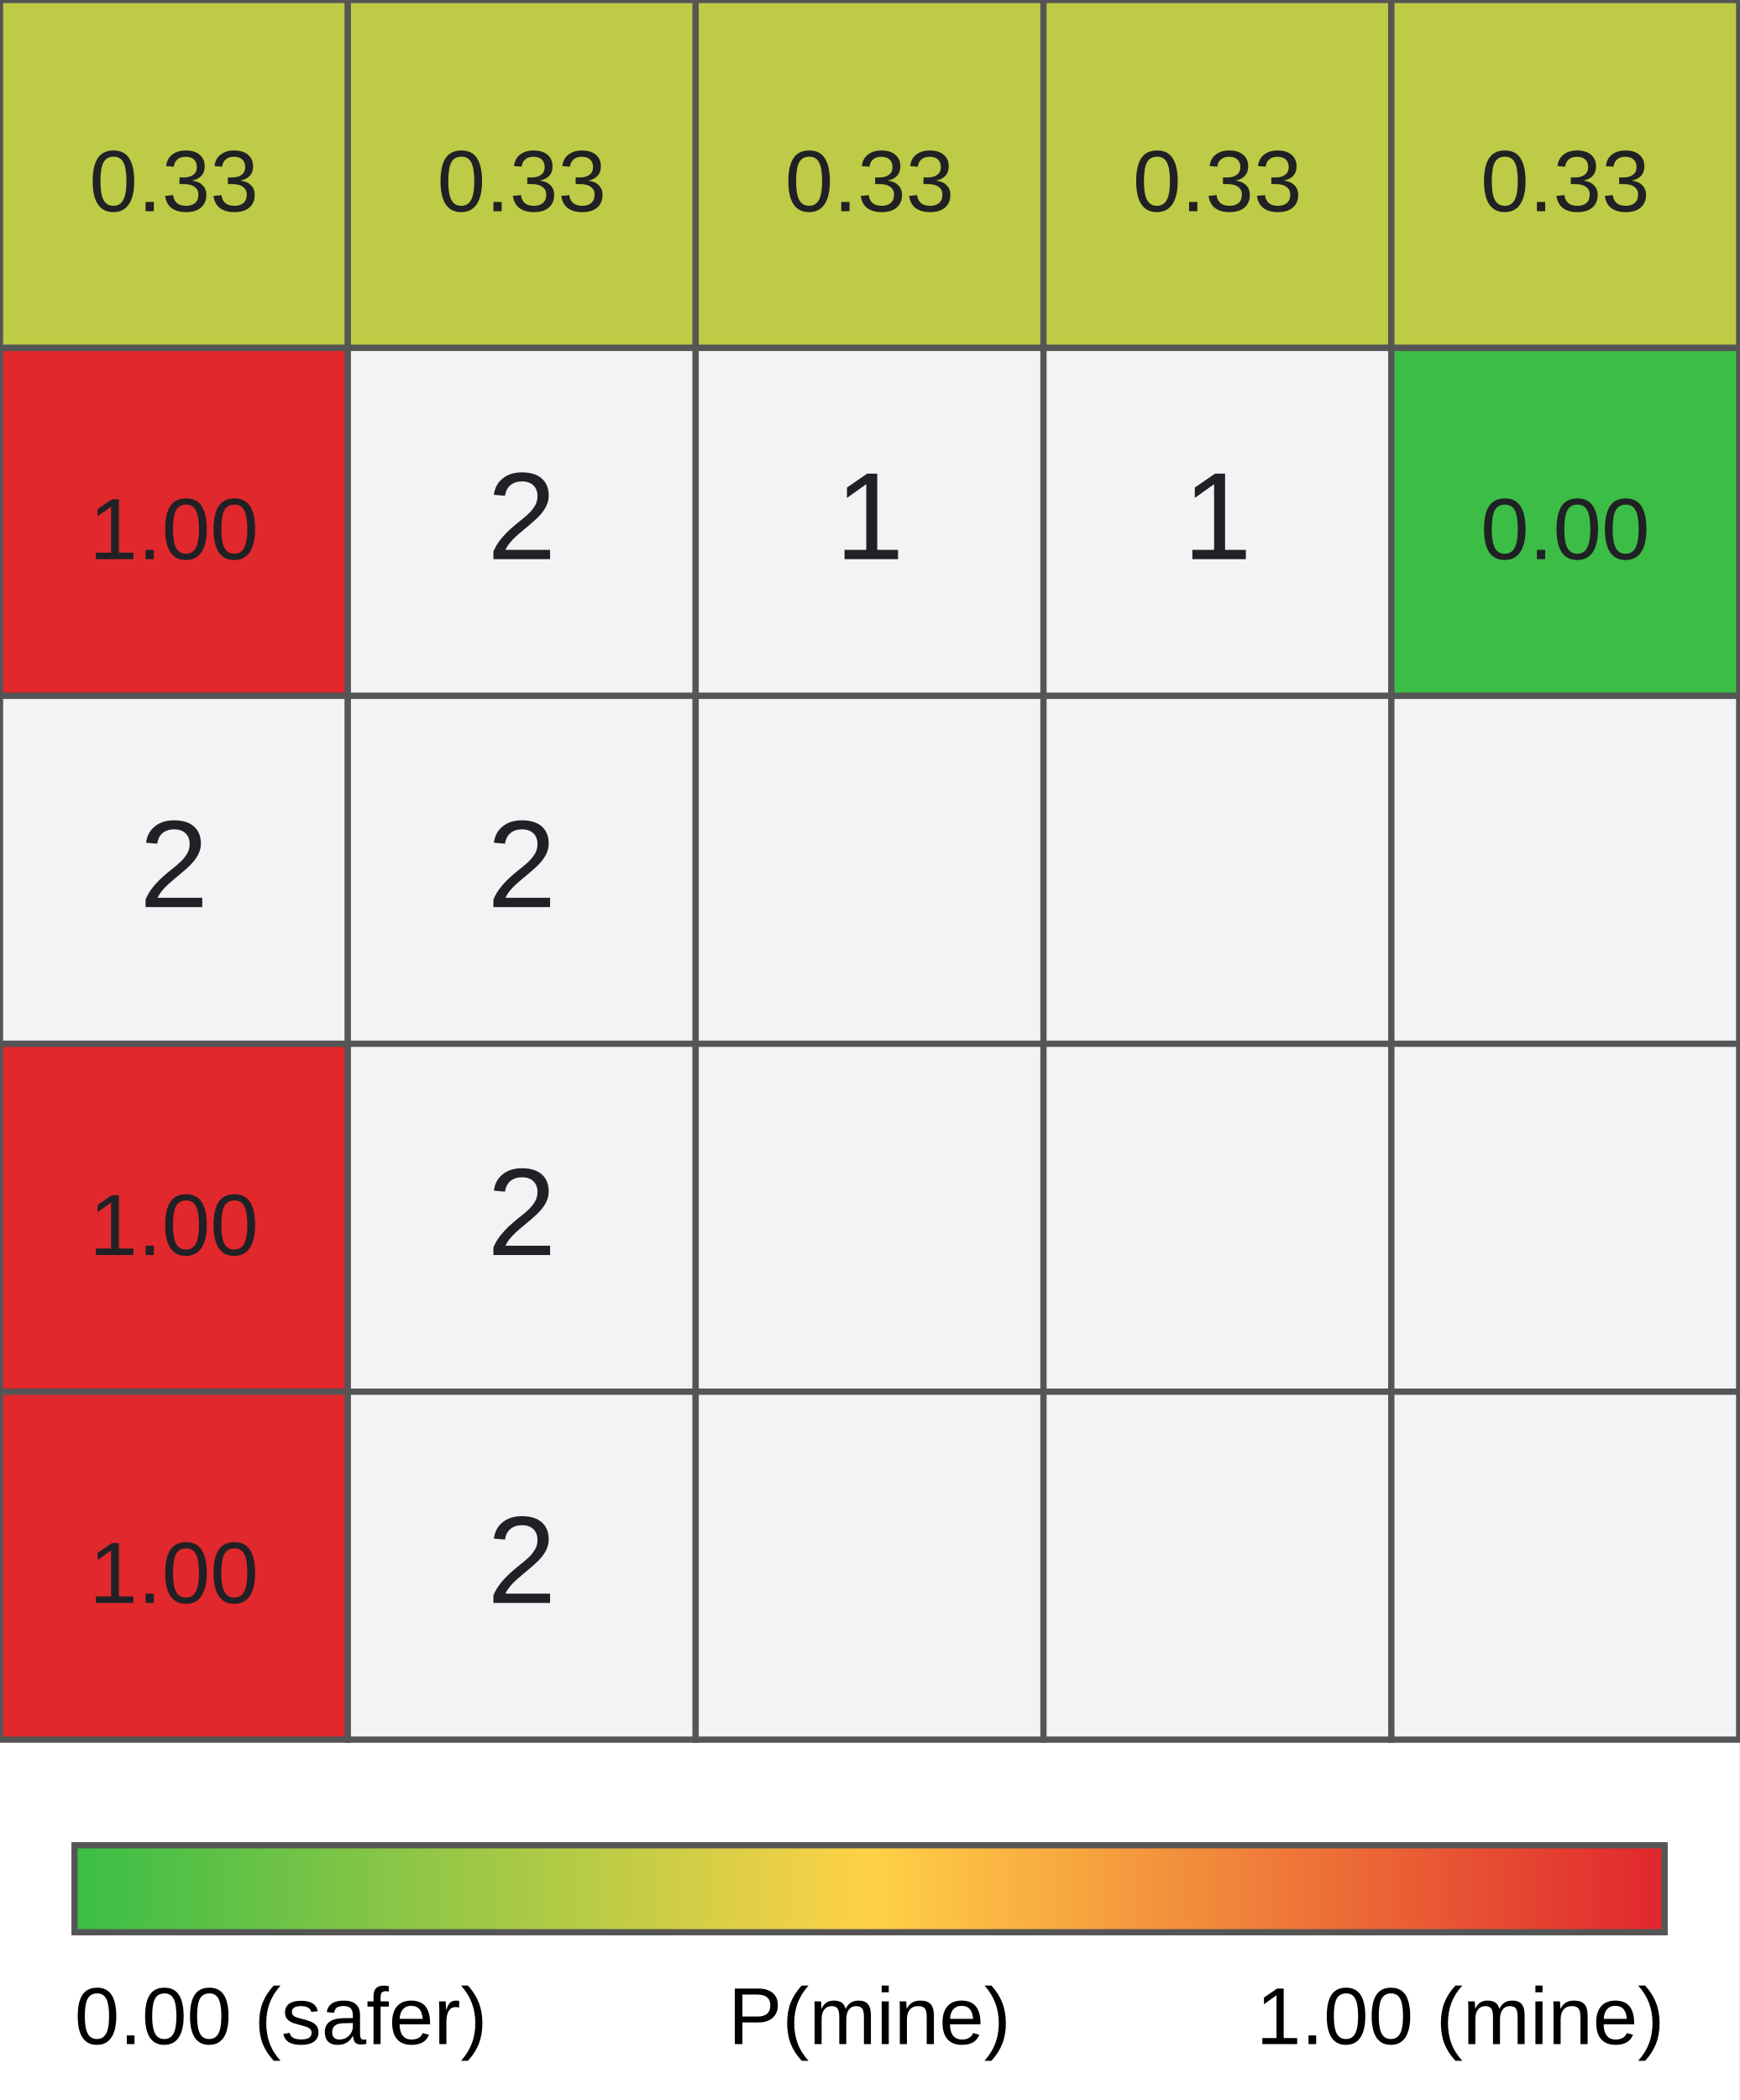
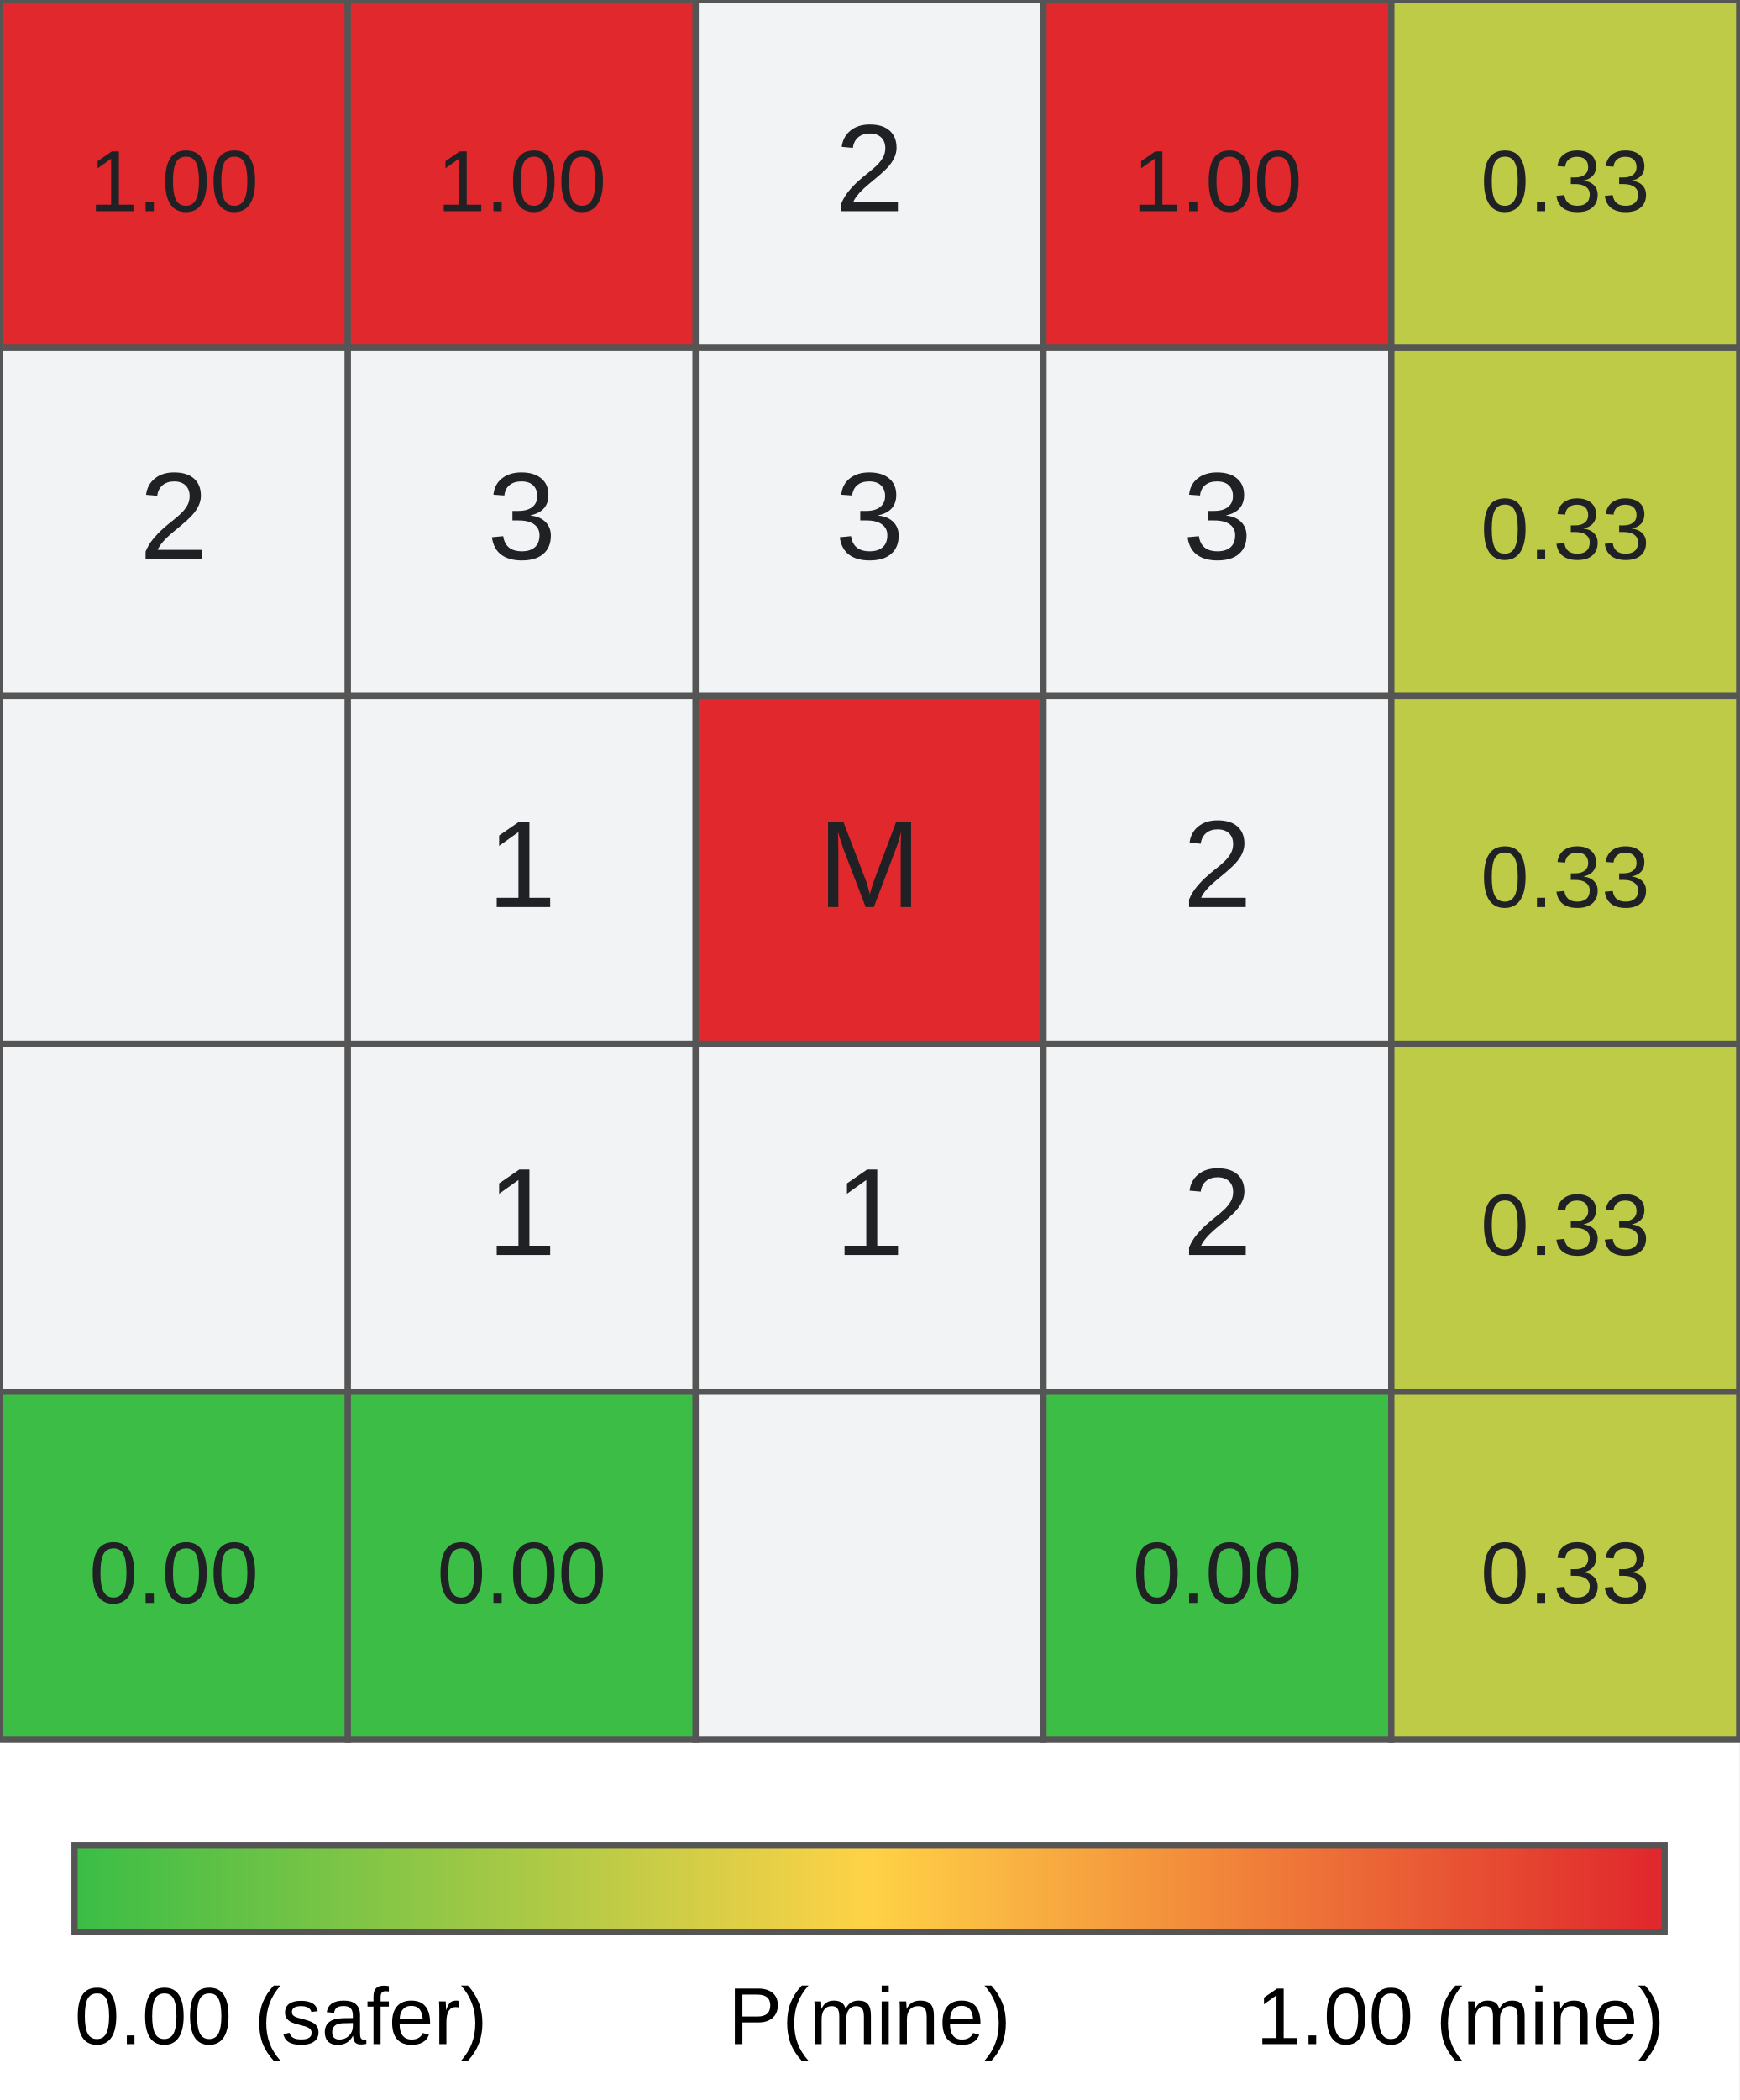
<svg xmlns="http://www.w3.org/2000/svg" width="280" height="338" viewBox="0 0 280 338">
  <rect width="100%" height="100%" fill="white" />
  <g font-family="Arial, sans-serif" text-anchor="middle">
-     <rect x="0" y="0" width="56" height="56" fill="#bdcb46" stroke="#555" />
-     <text x="28.0" y="34.0" font-size="14" fill="#202124">0.33</text>
-     <rect x="56" y="0" width="56" height="56" fill="#bdcb46" stroke="#555" />
-     <text x="84.0" y="34.0" font-size="14" fill="#202124">0.33</text>
-     <rect x="112" y="0" width="56" height="56" fill="#bdcb46" stroke="#555" />
-     <text x="140.0" y="34.0" font-size="14" fill="#202124">0.33</text>
-     <rect x="168" y="0" width="56" height="56" fill="#bdcb46" stroke="#555" />
-     <text x="196.0" y="34.0" font-size="14" fill="#202124">0.33</text>
+     <rect x="0" y="0" width="56" height="56" fill="#e0282d" stroke="#555" />
+     <text x="28.0" y="34.0" font-size="14" fill="#202124">1.00</text>
+     <rect x="56" y="0" width="56" height="56" fill="#e0282d" stroke="#555" />
+     <text x="84.0" y="34.0" font-size="14" fill="#202124">1.00</text>
+     <rect x="112" y="0" width="56" height="56" fill="#f1f3f4" stroke="#555" />
+     <text x="140.0" y="34.0" font-size="20" fill="#202124">2</text>
+     <rect x="168" y="0" width="56" height="56" fill="#e0282d" stroke="#555" />
+     <text x="196.0" y="34.0" font-size="14" fill="#202124">1.00</text>
    <rect x="224" y="0" width="56" height="56" fill="#bdcb46" stroke="#555" />
    <text x="252.0" y="34.0" font-size="14" fill="#202124">0.33</text>
-     <rect x="0" y="56" width="56" height="56" fill="#e0282d" stroke="#555" />
-     <text x="28.0" y="90.0" font-size="14" fill="#202124">1.00</text>
+     <rect x="0" y="56" width="56" height="56" fill="#f1f3f4" stroke="#555" />
+     <text x="28.0" y="90.0" font-size="20" fill="#202124">2</text>
    <rect x="56" y="56" width="56" height="56" fill="#f1f3f4" stroke="#555" />
-     <text x="84.0" y="90.0" font-size="20" fill="#202124">2</text>
+     <text x="84.0" y="90.0" font-size="20" fill="#202124">3</text>
    <rect x="112" y="56" width="56" height="56" fill="#f1f3f4" stroke="#555" />
-     <text x="140.0" y="90.0" font-size="20" fill="#202124">1</text>
+     <text x="140.0" y="90.0" font-size="20" fill="#202124">3</text>
    <rect x="168" y="56" width="56" height="56" fill="#f1f3f4" stroke="#555" />
-     <text x="196.0" y="90.0" font-size="20" fill="#202124">1</text>
-     <rect x="224" y="56" width="56" height="56" fill="#3cbe46" stroke="#555" />
-     <text x="252.0" y="90.0" font-size="14" fill="#202124">0.00</text>
+     <text x="196.0" y="90.0" font-size="20" fill="#202124">3</text>
+     <rect x="224" y="56" width="56" height="56" fill="#bdcb46" stroke="#555" />
+     <text x="252.0" y="90.0" font-size="14" fill="#202124">0.33</text>
    <rect x="0" y="112" width="56" height="56" fill="#f1f3f4" stroke="#555" />
-     <text x="28.0" y="146.0" font-size="20" fill="#202124">2</text>
    <rect x="56" y="112" width="56" height="56" fill="#f1f3f4" stroke="#555" />
-     <text x="84.0" y="146.0" font-size="20" fill="#202124">2</text>
-     <rect x="112" y="112" width="56" height="56" fill="#f1f3f4" stroke="#555" />
+     <text x="84.0" y="146.0" font-size="20" fill="#202124">1</text>
+     <rect x="112" y="112" width="56" height="56" fill="#e0282d" stroke="#555" />
+     <text x="140.0" y="146.0" font-size="20" fill="#202124">M</text>
    <rect x="168" y="112" width="56" height="56" fill="#f1f3f4" stroke="#555" />
-     <rect x="224" y="112" width="56" height="56" fill="#f1f3f4" stroke="#555" />
-     <rect x="0" y="168" width="56" height="56" fill="#e0282d" stroke="#555" />
-     <text x="28.0" y="202.0" font-size="14" fill="#202124">1.00</text>
+     <text x="196.0" y="146.0" font-size="20" fill="#202124">2</text>
+     <rect x="224" y="112" width="56" height="56" fill="#bdcb46" stroke="#555" />
+     <text x="252.0" y="146.0" font-size="14" fill="#202124">0.33</text>
+     <rect x="0" y="168" width="56" height="56" fill="#f1f3f4" stroke="#555" />
    <rect x="56" y="168" width="56" height="56" fill="#f1f3f4" stroke="#555" />
-     <text x="84.0" y="202.0" font-size="20" fill="#202124">2</text>
+     <text x="84.0" y="202.0" font-size="20" fill="#202124">1</text>
    <rect x="112" y="168" width="56" height="56" fill="#f1f3f4" stroke="#555" />
+     <text x="140.0" y="202.0" font-size="20" fill="#202124">1</text>
    <rect x="168" y="168" width="56" height="56" fill="#f1f3f4" stroke="#555" />
-     <rect x="224" y="168" width="56" height="56" fill="#f1f3f4" stroke="#555" />
-     <rect x="0" y="224" width="56" height="56" fill="#e0282d" stroke="#555" />
-     <text x="28.0" y="258.0" font-size="14" fill="#202124">1.00</text>
-     <rect x="56" y="224" width="56" height="56" fill="#f1f3f4" stroke="#555" />
-     <text x="84.0" y="258.0" font-size="20" fill="#202124">2</text>
+     <text x="196.0" y="202.0" font-size="20" fill="#202124">2</text>
+     <rect x="224" y="168" width="56" height="56" fill="#bdcb46" stroke="#555" />
+     <text x="252.0" y="202.0" font-size="14" fill="#202124">0.33</text>
+     <rect x="0" y="224" width="56" height="56" fill="#3cbe46" stroke="#555" />
+     <text x="28.0" y="258.0" font-size="14" fill="#202124">0.00</text>
+     <rect x="56" y="224" width="56" height="56" fill="#3cbe46" stroke="#555" />
+     <text x="84.0" y="258.0" font-size="14" fill="#202124">0.00</text>
    <rect x="112" y="224" width="56" height="56" fill="#f1f3f4" stroke="#555" />
-     <rect x="168" y="224" width="56" height="56" fill="#f1f3f4" stroke="#555" />
-     <rect x="224" y="224" width="56" height="56" fill="#f1f3f4" stroke="#555" />
+     <rect x="168" y="224" width="56" height="56" fill="#3cbe46" stroke="#555" />
+     <text x="196.0" y="258.0" font-size="14" fill="#202124">0.00</text>
+     <rect x="224" y="224" width="56" height="56" fill="#bdcb46" stroke="#555" />
+     <text x="252.0" y="258.0" font-size="14" fill="#202124">0.33</text>
    <defs>
      <linearGradient id="mine-risk-gradient">
        <stop offset="0%" stop-color="#3cbe46" />
        <stop offset="50%" stop-color="#ffd246" />
        <stop offset="100%" stop-color="#e0282d" />
      </linearGradient>
    </defs>
    <rect x="12" y="297" width="256" height="14" fill="url(#mine-risk-gradient)" stroke="#555" />
    <text x="12" y="329" text-anchor="start" font-family="Arial, sans-serif" font-size="13">0.00 (safer)</text>
    <text x="140.0" y="329" font-family="Arial, sans-serif" font-size="13">P(mine)</text>
    <text x="268" y="329" text-anchor="end" font-family="Arial, sans-serif" font-size="13">1.00 (mine)</text>
  </g>
</svg>
